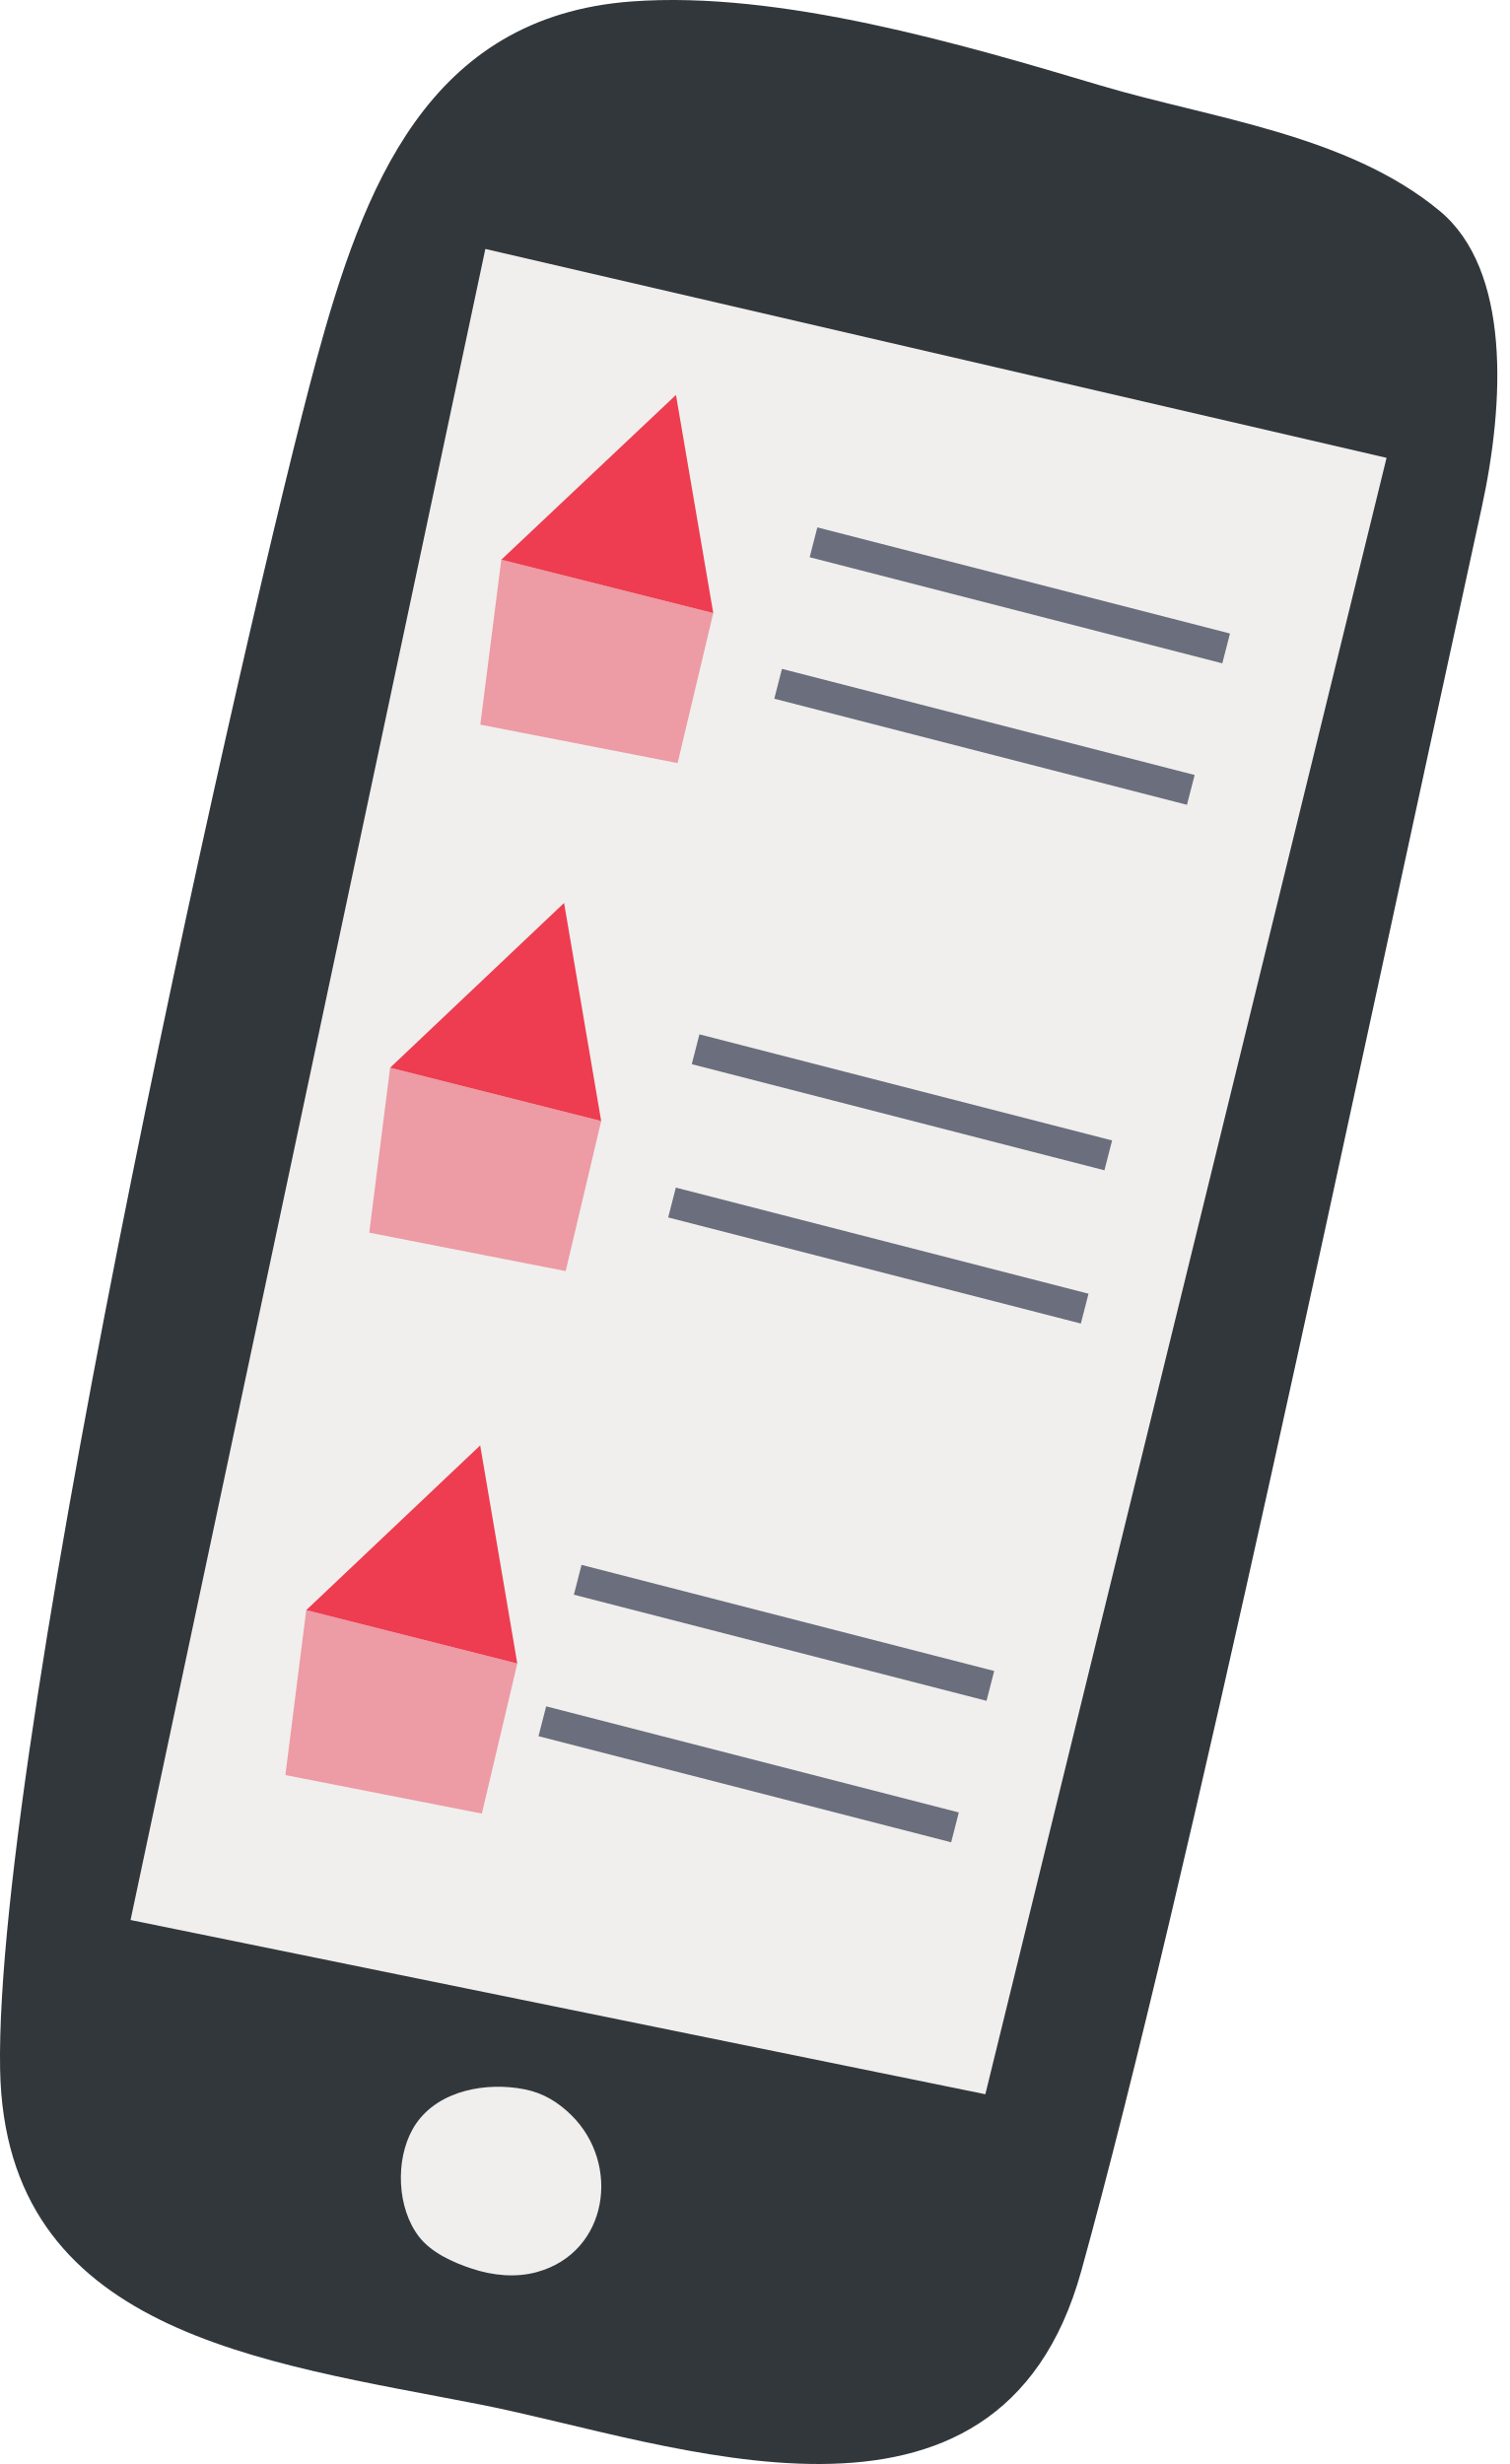
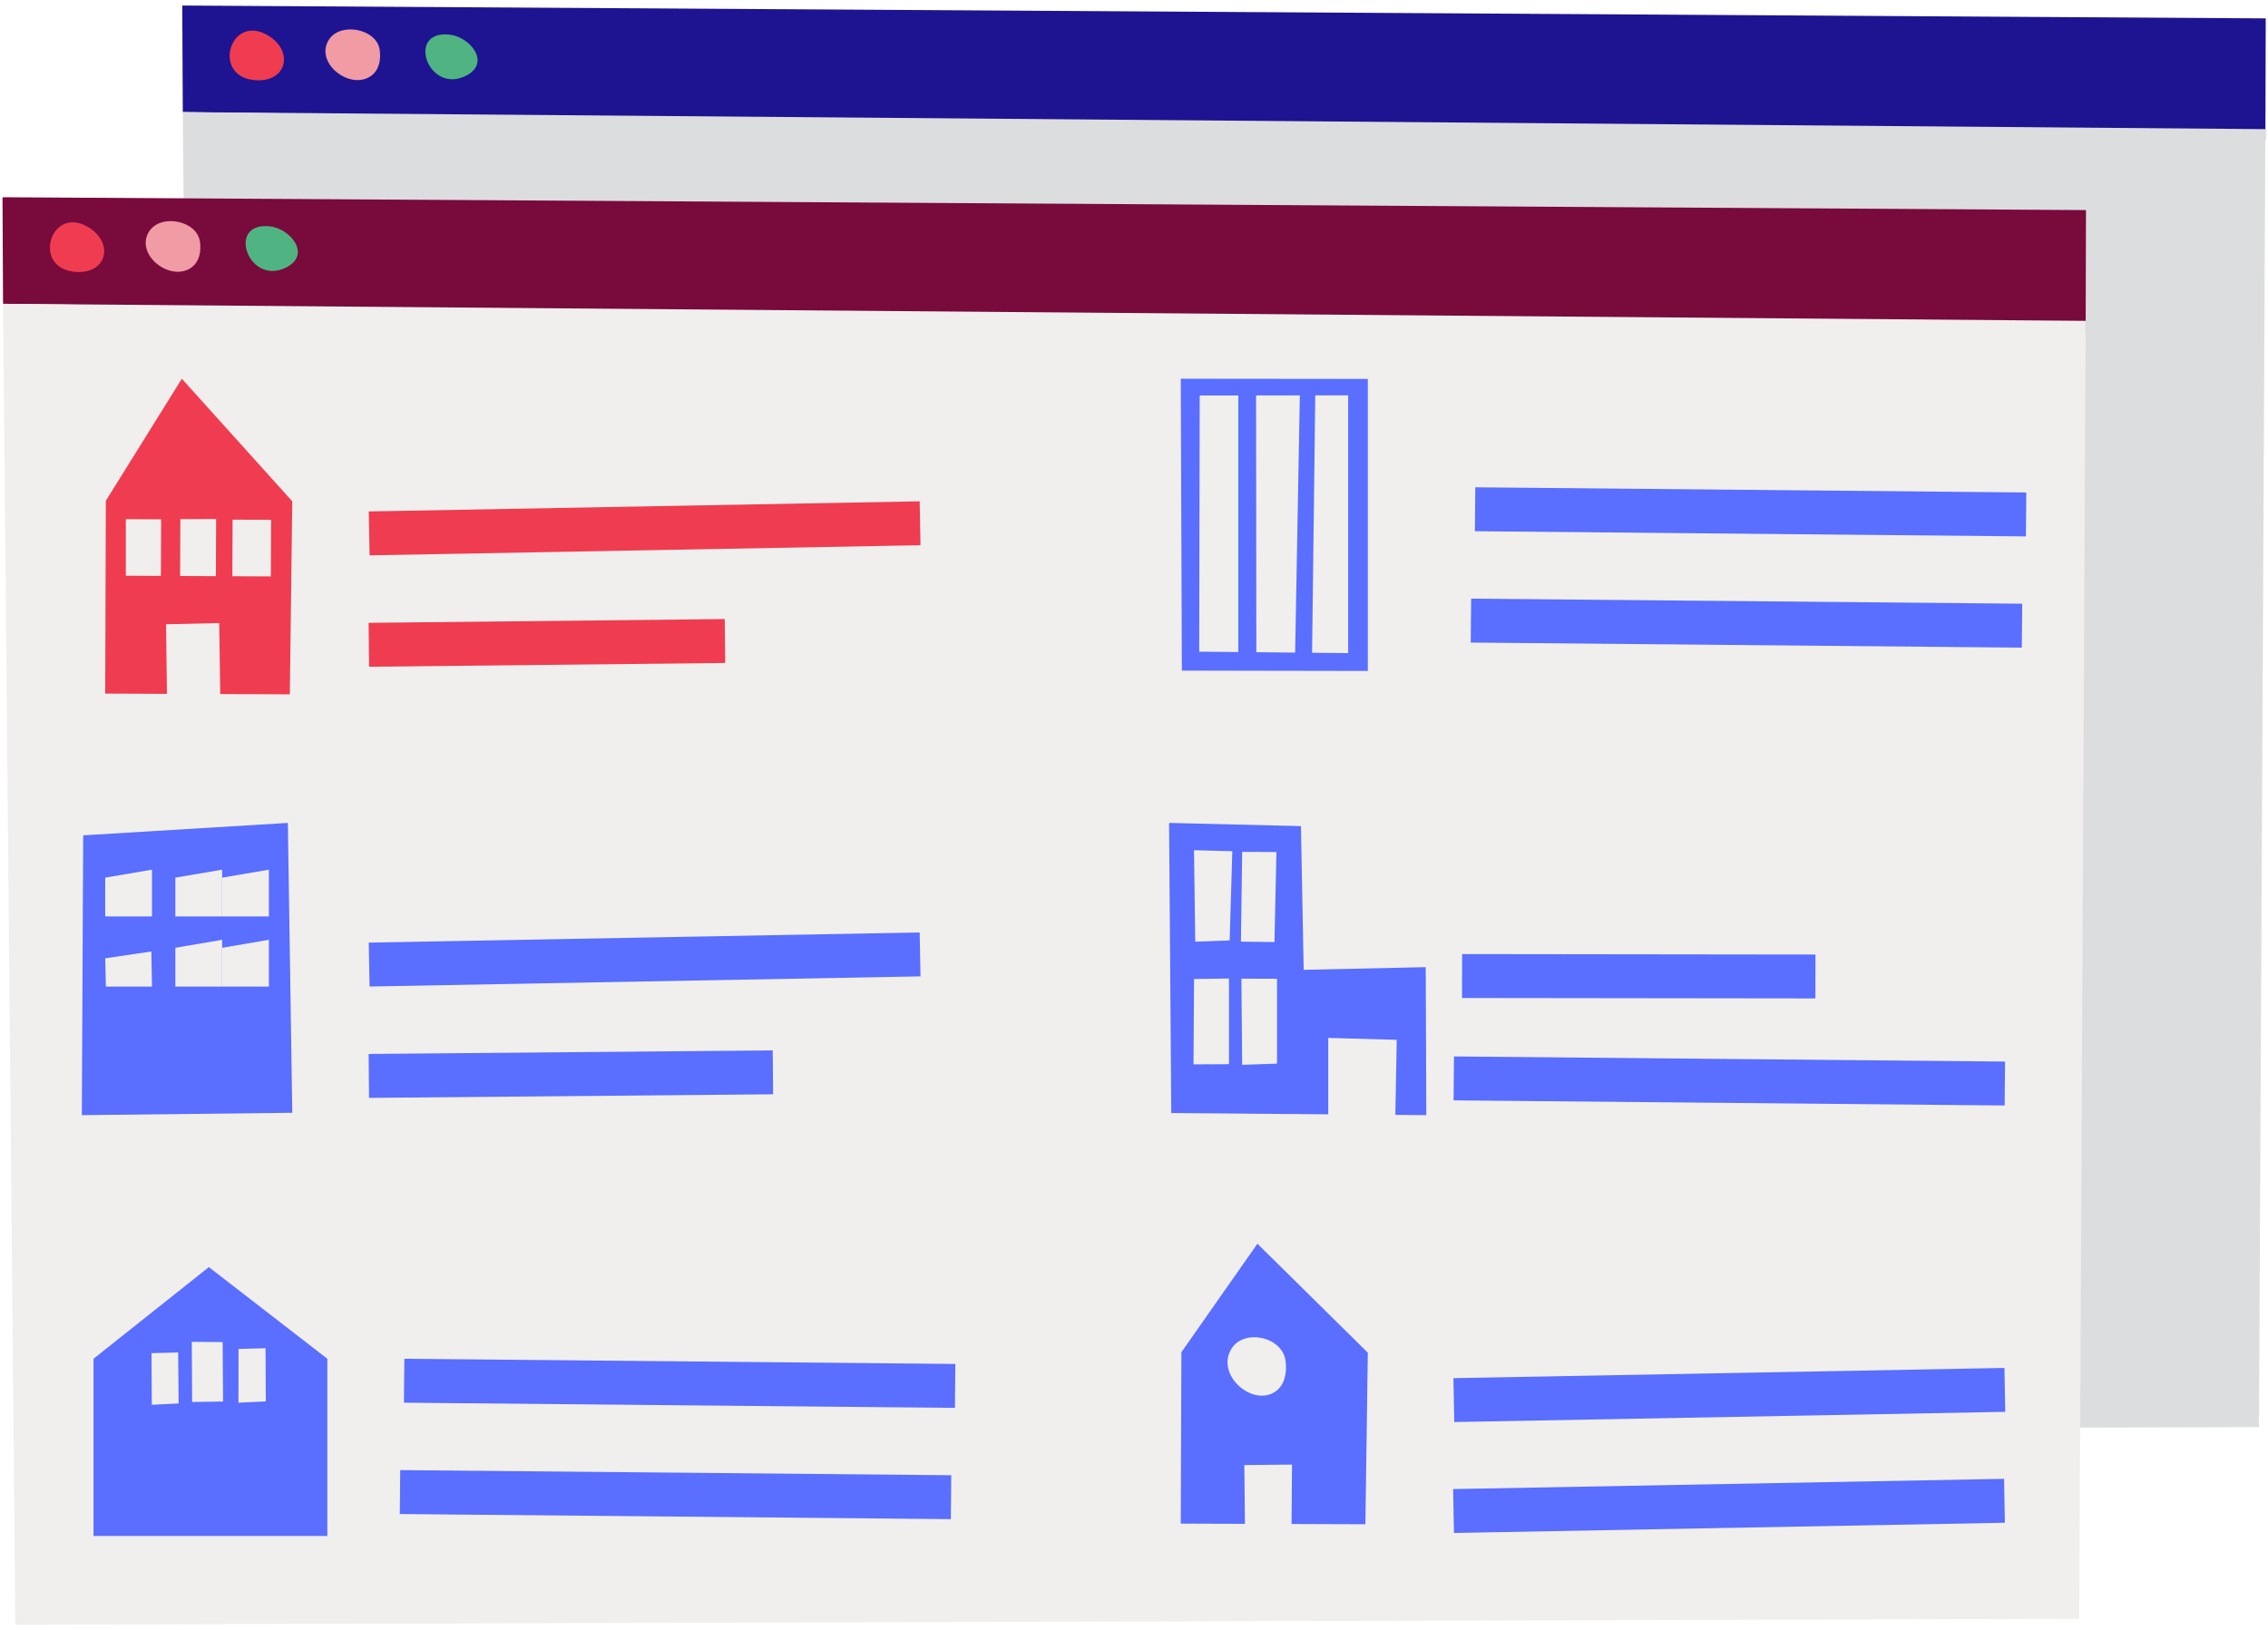
- <svg xmlns="http://www.w3.org/2000/svg" width="98px" height="160px" viewBox="0 0 98 160" version="1.1">
-   <g id="Hub" stroke="none" stroke-width="1" fill="none" fill-rule="evenodd">
-     <g id="Hub-Desktop-Listing-Page-Copy-6" transform="translate(-644, -223)">
-       <g id="Group" transform="translate(644, 223)">
-         <path d="M93.474,13.689 C87.47,8.719 78.642,7.688 71.493,5.56 C62.488,2.876 50.645,-0.62 41.016,0.094 C27.751,1.074 23.581,12.228 20.535,23.412 C16.329,38.877 -0.398,112.628 0.007,134.388 C0.332,151.493 16.941,153.343 31.196,156.14 C43.473,158.547 64.825,166.919 70.212,147.461 C77.16,122.37 87.506,72.764 96.206,32.985 C97.694,26.172 98.118,17.538 93.474,13.689 Z" id="Path" fill="#32373C" />
-         <path d="M26.952,144.875 C27.028,144.996 27.109,145.112 27.194,145.224 C27.996,146.271 29.397,146.907 30.647,147.318 C31.983,147.758 33.478,147.92 34.875,147.533 C39.51,146.249 40.328,140.506 37.084,137.333 C36.237,136.505 35.283,135.912 34.076,135.672 C31.594,135.176 28.513,135.724 27.019,137.895 C25.729,139.772 25.691,142.88 26.952,144.875 Z" id="Path" fill="#F0EFED" />
-         <g id="XMLID_2_" transform="translate(8.421053, 16.07655)" fill="#F0EFED" fill-rule="nonzero">
-           <polygon id="Path" points="81.612 13.654 55.56 119.913 0.056 108.599 23.094 0.09" />
+ <svg xmlns="http://www.w3.org/2000/svg" width="167px" height="120px" viewBox="0 0 167 120" version="1.1">
+   <g id="Property" stroke="none" stroke-width="1" fill="none" fill-rule="evenodd">
+     <g id="Hub-Desktop-Listing-Page-Copy-6" transform="translate(-632, -239)" fill-rule="nonzero">
+       <g id="Group-6" transform="translate(632, 239)">
+         <g id="Empty-State-04" transform="translate(13.23529, 0)">
+           <g id="Group">
+             <polygon id="Path" fill="#1E1491" points="153.573 10.325 0.224 8.255 0.185 0.407 153.598 1.354" />
+             <path d="M5.684,5.912 C7.871,5.995 8.381,3.815 6.58,2.661 C3.707,0.822 2.221,5.782 5.684,5.912 Z" id="Path" fill="#F03C50" />
+             <path d="M14.071,5.601 C14.702,5.161 14.819,4.372 14.725,3.686 C14.511,2.113 11.839,1.6 10.987,2.916 C9.899,4.598 12.475,6.64 14.033,5.627 C14.047,5.618 14.059,5.608 14.071,5.601 Z" id="Path" fill="#F19BA5" />
+             <path d="M21.114,5.558 C22.935,4.6 21.35,2.696 19.845,2.547 C16.612,2.226 18.314,7.027 21.114,5.558 Z" id="Path" fill="#50B482" />
+             <polygon id="Path" fill="#DCDDDE" points="0.224 8.255 1.129 105.529 153.101 105.099 153.573 9.511" />
+           </g>
        </g>
-         <g transform="translate(18.37321, 93.39713)" fill-rule="nonzero" id="Path">
-           <polygon fill="#ED9BA5" points="12.914 24.368 0.157 21.866 1.512 11.156 15.216 14.622" />
-           <polygon fill="#EE3C50" points="15.216 14.622 1.512 11.156 12.806 0.461" />
+         <g id="Empty-State-04" transform="translate(0, 14.11765)">
+           <g id="Group">
+             <polygon id="Path" fill="#780A3C" points="153.573 10.325 0.224 8.255 0.185 0.407 153.598 1.354" />
+             <path d="M5.684,5.912 C7.871,5.995 8.381,3.815 6.58,2.661 C3.707,0.822 2.221,5.782 5.684,5.912 Z" id="Path" fill="#F03C50" />
+             <path d="M14.071,5.601 C14.702,5.161 14.819,4.372 14.725,3.686 C14.511,2.113 11.839,1.6 10.987,2.916 C9.899,4.598 12.475,6.64 14.033,5.627 C14.047,5.618 14.059,5.608 14.071,5.601 Z" id="Path" fill="#F19BA5" />
+             <path d="M21.114,5.558 C22.935,4.6 21.35,2.696 19.845,2.547 C16.612,2.226 18.314,7.027 21.114,5.558 Z" id="Path" fill="#50B482" />
+             <polygon id="Path" fill="#F0EFED" points="0.224 8.255 1.129 105.529 153.101 105.099 153.573 9.511" />
+           </g>
+           <polygon id="Path" fill="#5A6EFF" points="21.521 67.831 21.196 46.485 6.125 47.4 6.026 68.006" />
+           <g id="Group" transform="translate(26.6858, 22.51076)" stroke-width="3.234">
+             <g transform="translate(0, 1.764706)" fill="#F19BA5" id="Path" stroke="#F03C50">
+               <line x1="0.497" y1="0.888" x2="41.063" y2="0.142" />
+               <line x1="0.473" y1="9.092" x2="26.697" y2="8.813" />
+             </g>
+             <line x1="0.497" y1="34.405" x2="41.063" y2="33.658" id="Path" stroke="#5A6EFF" fill="#A1CFAA" />
+             <line x1="0.473" y1="42.607" x2="30.226" y2="42.342" id="Path" stroke="#5A6EFF" fill="#A1CFAA" />
+             <line x1="80.366" y1="66.48" x2="120.937" y2="65.728" id="Path" stroke="#5A6EFF" fill="#A1CFAA" />
+             <line x1="80.343" y1="74.649" x2="120.91" y2="73.895" id="Path" stroke="#5A6EFF" fill="#A1CFAA" />
+             <line x1="81.93" y1="0.875" x2="122.502" y2="1.257" id="Path" stroke="#5A6EFF" fill="#A1CFAA" />
+             <line x1="81.624" y1="9.075" x2="122.201" y2="9.449" id="Path" stroke="#5A6EFF" fill="#A1CFAA" />
+             <line x1="80.971" y1="35.251" x2="106.991" y2="35.283" id="Path" stroke="#5A6EFF" fill="#A1CFAA" />
+             <line x1="80.361" y1="42.789" x2="120.937" y2="43.167" id="Path" stroke="#5A6EFF" fill="#A1CFAA" />
+             <line x1="3.072" y1="65.054" x2="43.645" y2="65.436" id="Path" stroke="#5A6EFF" fill="#A1CFAA" />
+             <line x1="2.768" y1="73.253" x2="43.344" y2="73.631" id="Path" stroke="#5A6EFF" fill="#A1CFAA" />
+           </g>
+           <polygon id="Path" fill="#F0EFED" points="7.747 50.515 7.747 53.372 11.191 53.372 11.191 49.928" />
+           <polygon id="Path" fill="#F0EFED" points="12.912 50.515 12.912 53.372 16.356 53.372 16.356 49.928" />
+           <polygon id="Path" fill="#F0EFED" points="7.747 56.455 7.796 58.537 11.191 58.537 11.143 55.954" />
+           <polygon id="Path" fill="#F0EFED" points="12.912 55.681 12.912 58.537 16.356 58.537 16.356 55.093" />
+           <polygon id="Path" fill="#F0EFED" points="16.356 50.515 16.356 53.372 19.799 53.372 19.799 49.928" />
+           <polygon id="Path" fill="#F0EFED" points="16.356 55.681 16.356 58.537 19.799 58.537 19.799 55.093" />
+           <path d="M15.379,79.197 L6.887,85.947 L6.887,98.996 L24.103,98.996 L24.103,85.947 L15.379,79.197 Z M11.177,89.336 L11.156,85.533 L13.117,85.484 L13.155,89.239 L11.177,89.336 Z M14.147,89.129 L14.122,84.701 L16.394,84.719 L16.425,89.097 L14.147,89.129 Z M17.558,89.181 L17.563,85.224 L19.552,85.171 L19.572,89.088 L17.558,89.181 Z" id="Shape" fill="#5A6EFF" />
+           <polygon id="Path" fill="#5A6EFF" points="92.587 77.475 86.99 85.465 86.944 98.087 91.669 98.103 91.624 93.774 95.134 93.741 95.102 98.115 100.538 98.135 100.717 85.5" />
+           <path d="M105.022,68.006 L104.981,57.107 L95.994,57.304 L95.793,46.72 L86.083,46.485 L86.244,67.849 L97.803,67.945 L97.803,62.319 L102.847,62.459 L102.743,67.987 L105.022,68.006 Z M90.494,64.253 L87.882,64.267 L87.921,57.981 L90.494,57.944 L90.494,64.253 L90.494,64.253 Z M90.544,55.141 L88.01,55.227 L87.919,48.493 L90.739,48.571 L90.544,55.141 Z M91.464,48.617 L93.987,48.629 L93.843,55.26 L91.374,55.228 L91.464,48.617 Z M94.031,64.213 L91.463,64.3 L91.408,57.955 L94.032,57.962 L94.032,64.213 L94.031,64.213 Z" id="Shape" fill="#5A6EFF" />
+           <path d="M86.944,13.773 L87.024,35.269 L100.717,35.294 L100.717,13.787 L86.944,13.773 Z M92.489,15.003 L95.711,15 L95.365,33.942 L92.508,33.914 L92.489,15.003 Z M91.18,33.901 L88.302,33.874 L88.338,15.009 L91.18,15.005 L91.18,33.901 Z M96.613,33.954 L96.847,14.999 L99.269,14.996 L99.269,33.98 L96.613,33.954 Z" id="Shape" fill="#5A6EFF" />
+           <path d="M13.389,13.773 L7.792,22.763 L7.747,36.962 L12.292,36.981 L12.227,31.857 L16.141,31.767 L16.216,36.995 L21.341,37.016 L21.521,22.801 L13.389,13.773 Z M11.846,28.293 L9.266,28.281 L9.266,24.116 L11.864,24.128 L11.846,28.293 Z M15.895,28.312 L13.263,28.299 L13.281,24.116 L15.912,24.103 L15.895,28.312 Z M19.944,28.33 L17.109,28.317 L17.126,24.153 L19.96,24.165 L19.944,28.33 Z" id="Shape" fill="#F03C50" />
+           <path d="M93.963,88.324 C94.636,87.817 94.761,86.906 94.661,86.115 C94.434,84.302 91.576,83.71 90.666,85.227 C89.503,87.166 92.257,89.523 93.922,88.354 C93.936,88.345 93.95,88.333 93.963,88.324 Z" id="Path" fill="#F0EFED" />
        </g>
-         <g transform="translate(23.73206, 58.18182)" fill-rule="nonzero" id="Path">
-           <polygon fill="#ED9BA5" points="12.999 24.356 0.244 21.86 1.599 11.15 15.304 14.613" />
-           <polygon fill="#EE3C50" points="15.304 14.613 1.599 11.15 12.895 0.452" />
-         </g>
-         <g transform="translate(30.62201, 25.26316)" fill-rule="nonzero" id="Path">
-           <polygon fill="#ED9BA5" points="13.376 24.287 0.565 21.791 1.929 11.081 15.691 14.546" />
-           <polygon fill="#EE3C50" points="15.691 14.546 1.929 11.081 13.27 0.383" />
-         </g>
-         <line x1="52.823" y1="35.215" x2="79.617" y2="42.105" id="Path" stroke="#6A6E7D" stroke-width="2" />
-         <line x1="50.526" y1="44.402" x2="77.321" y2="51.292" id="Path" stroke="#6A6E7D" stroke-width="2" />
-         <line x1="45.167" y1="68.134" x2="71.962" y2="75.024" id="Path" stroke="#6A6E7D" stroke-width="2" />
-         <line x1="43.636" y1="78.086" x2="70.431" y2="84.976" id="Path" stroke="#6A6E7D" stroke-width="2" />
-         <line x1="37.512" y1="102.584" x2="64.306" y2="109.474" id="Path" stroke="#6A6E7D" stroke-width="2" />
-         <line x1="35.215" y1="111.77" x2="62.01" y2="118.66" id="Path" stroke="#6A6E7D" stroke-width="2" />
      </g>
    </g>
  </g>
</svg>
